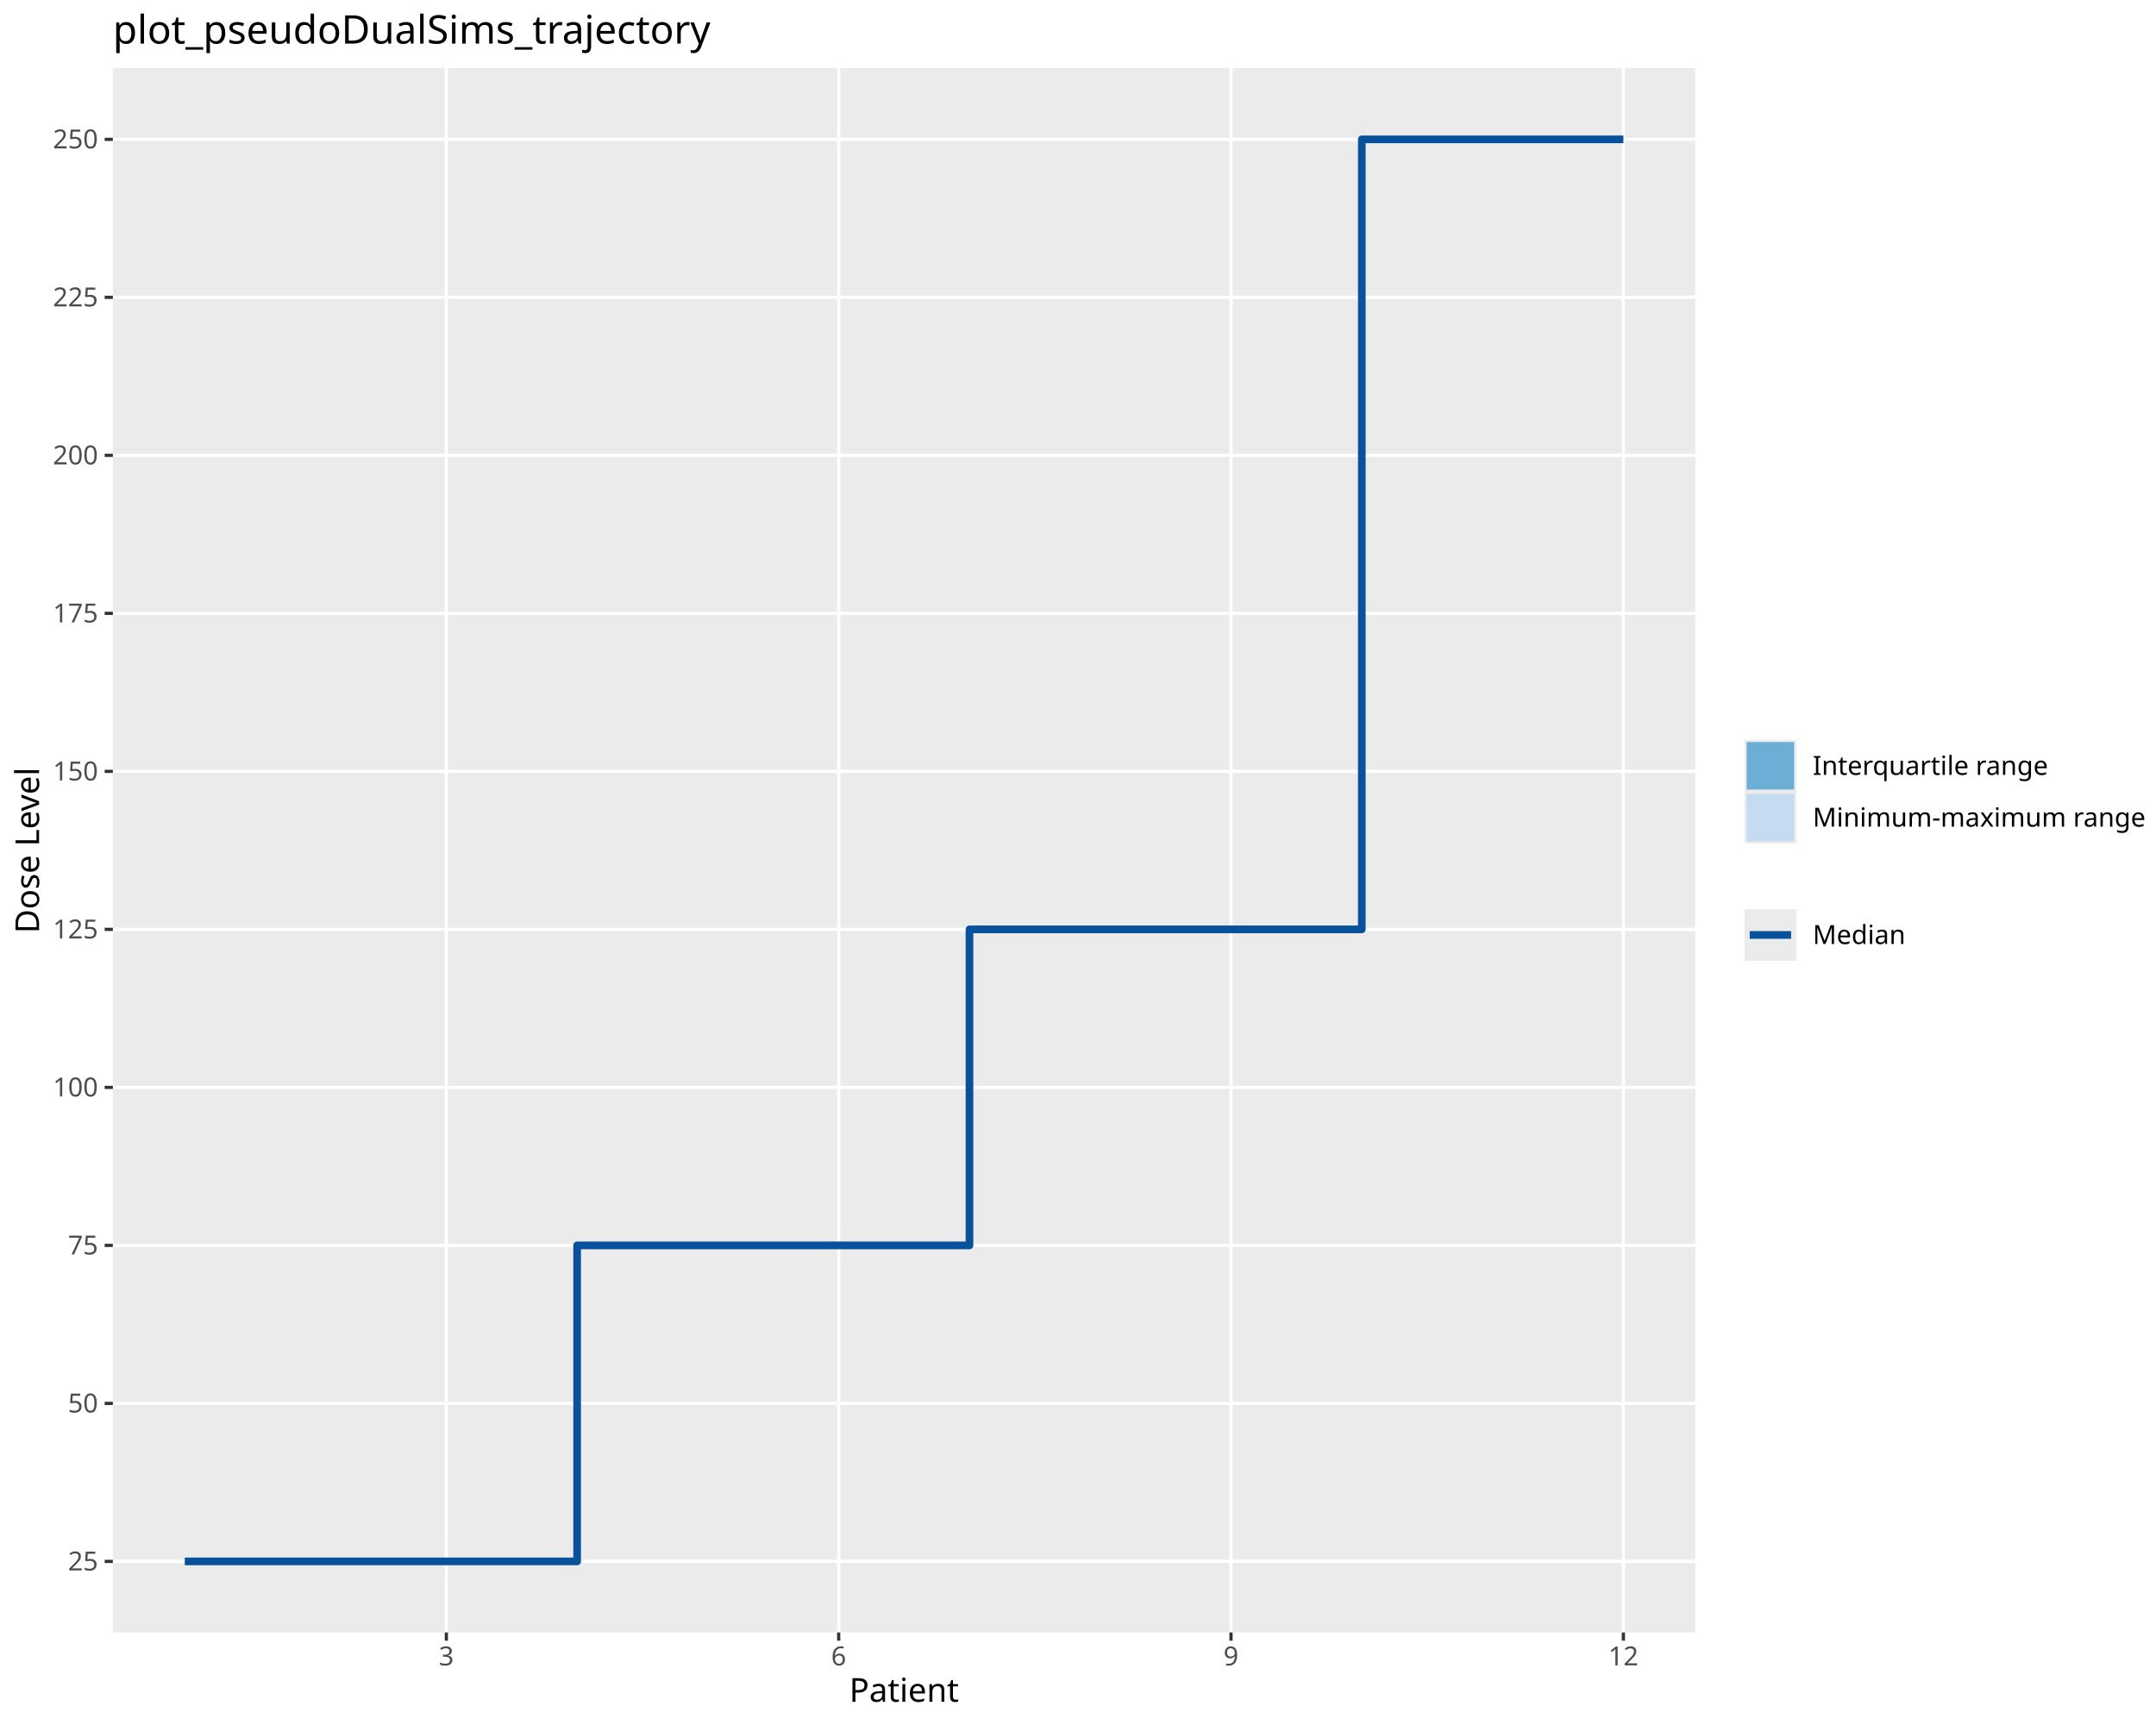
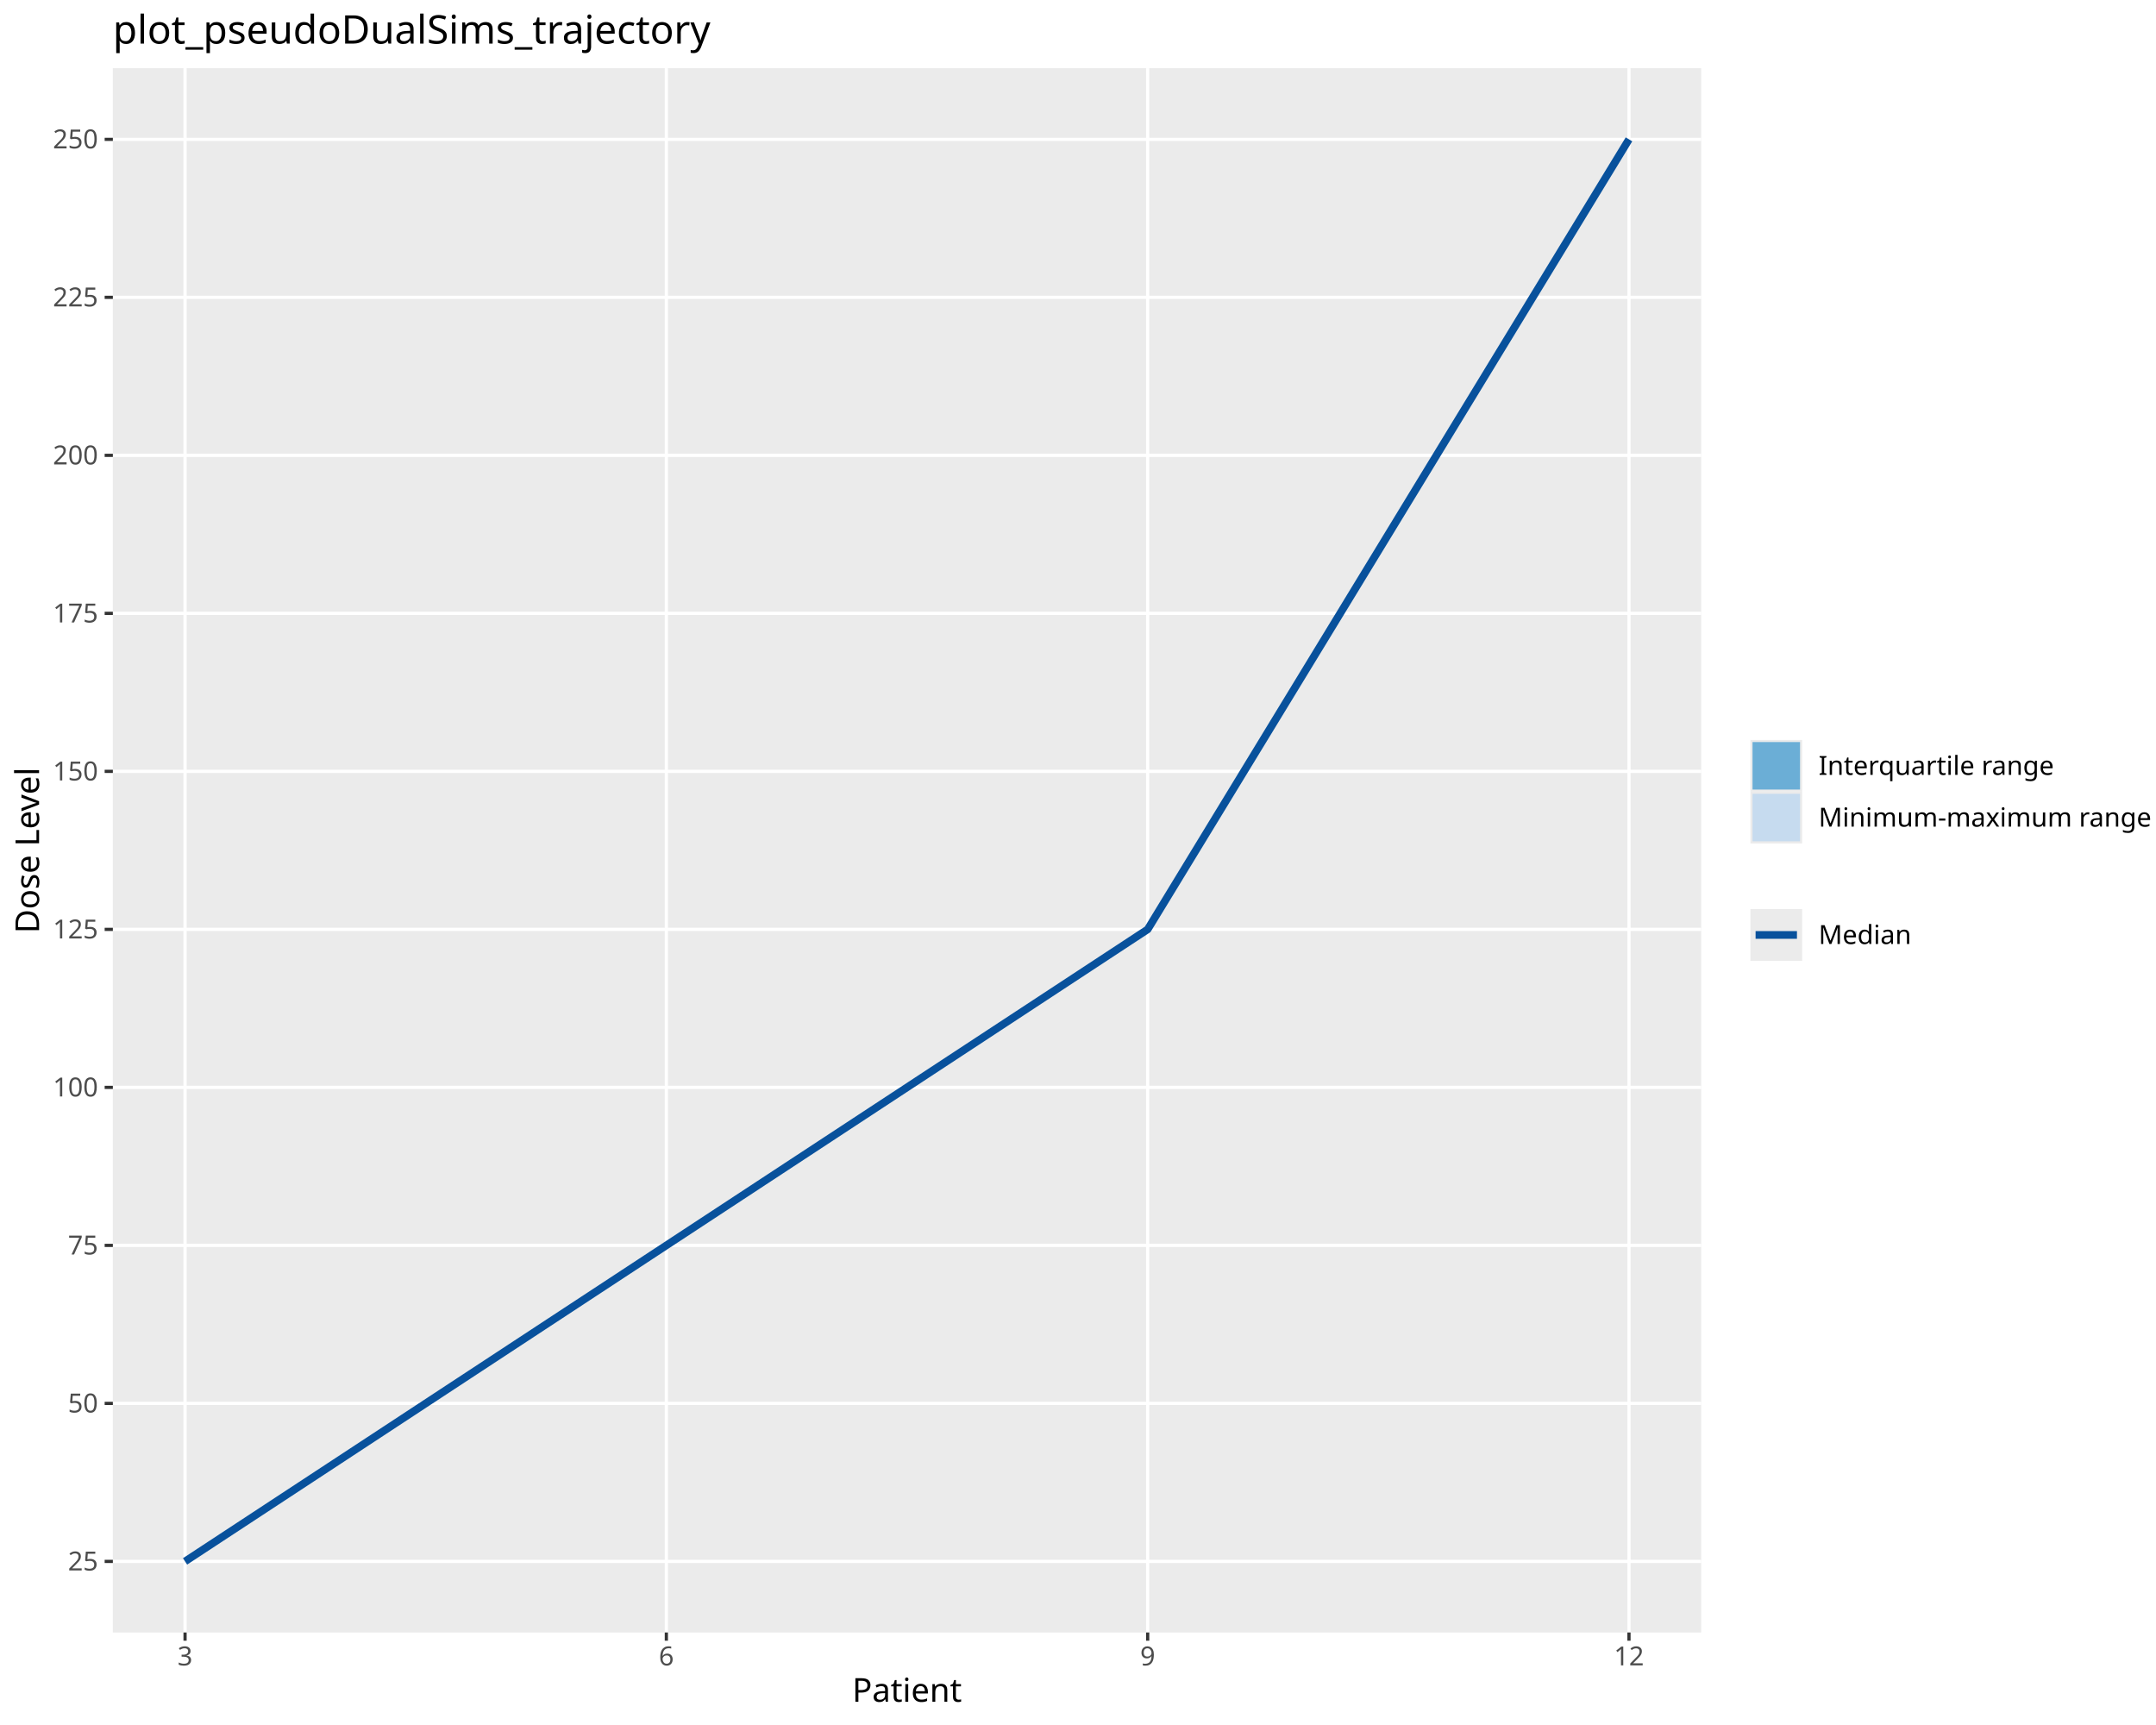
<svg xmlns="http://www.w3.org/2000/svg" class="svglite" data-engine-version="2.0" width="720.00pt" height="576.00pt" viewBox="0 0 720.00 576.00">
  <defs>
    <style type="text/css">
    .svglite line, .svglite polyline, .svglite polygon, .svglite path, .svglite rect, .svglite circle {
      fill: none;
      stroke: #000000;
      stroke-linecap: round;
      stroke-linejoin: round;
      stroke-miterlimit: 10.00;
    }
  </style>
  </defs>
  <rect width="100%" height="100%" style="stroke: none; fill: #FFFFFF;" />
  <defs>
    <clipPath id="cpMC4wMHw3MjAuMDB8MC4wMHw1NzYuMDA=">
      <rect x="0.00" y="0.00" width="720.00" height="576.00" />
    </clipPath>
  </defs>
  <g clip-path="url(#cpMC4wMHw3MjAuMDB8MC4wMHw1NzYuMDA=)">
    <rect x="0.00" y="0.00" width="720.00" height="576.00" style="stroke-width: 1.07; stroke: #FFFFFF; fill: #FFFFFF;" />
  </g>
  <defs>
-     <clipPath id="cpMzcuNjl8NTY2LjE1fDIyLjc4fDU0NS4xMQ==">
-       <rect x="37.69" y="22.78" width="528.46" height="522.33" />
+     <clipPath id="cpMzcuNjl8NTY4LjExfDIyLjc4fDU0NS4xMQ==">
+       <rect x="37.69" y="22.78" width="530.43" height="522.33" />
    </clipPath>
  </defs>
-   <g clip-path="url(#cpMzcuNjl8NTY2LjE1fDIyLjc4fDU0NS4xMQ==)">
-     <rect x="37.69" y="22.78" width="528.46" height="522.33" style="stroke-width: 1.07; stroke: none; fill: #EBEBEB;" />
-     <polyline points="37.69,521.37 566.15,521.37 " style="stroke-width: 1.07; stroke: #FFFFFF; stroke-linecap: butt;" />
-     <polyline points="37.69,468.61 566.15,468.61 " style="stroke-width: 1.07; stroke: #FFFFFF; stroke-linecap: butt;" />
-     <polyline points="37.69,415.85 566.15,415.85 " style="stroke-width: 1.07; stroke: #FFFFFF; stroke-linecap: butt;" />
-     <polyline points="37.69,363.09 566.15,363.09 " style="stroke-width: 1.07; stroke: #FFFFFF; stroke-linecap: butt;" />
-     <polyline points="37.69,310.33 566.15,310.33 " style="stroke-width: 1.07; stroke: #FFFFFF; stroke-linecap: butt;" />
-     <polyline points="37.69,257.57 566.15,257.57 " style="stroke-width: 1.07; stroke: #FFFFFF; stroke-linecap: butt;" />
-     <polyline points="37.69,204.81 566.15,204.81 " style="stroke-width: 1.07; stroke: #FFFFFF; stroke-linecap: butt;" />
-     <polyline points="37.69,152.05 566.15,152.05 " style="stroke-width: 1.07; stroke: #FFFFFF; stroke-linecap: butt;" />
-     <polyline points="37.69,99.29 566.15,99.29 " style="stroke-width: 1.07; stroke: #FFFFFF; stroke-linecap: butt;" />
-     <polyline points="37.69,46.53 566.15,46.53 " style="stroke-width: 1.07; stroke: #FFFFFF; stroke-linecap: butt;" />
-     <polyline points="149.06,545.11 149.06,22.78 " style="stroke-width: 1.07; stroke: #FFFFFF; stroke-linecap: butt;" />
-     <polyline points="280.08,545.11 280.08,22.78 " style="stroke-width: 1.07; stroke: #FFFFFF; stroke-linecap: butt;" />
-     <polyline points="411.10,545.11 411.10,22.78 " style="stroke-width: 1.07; stroke: #FFFFFF; stroke-linecap: butt;" />
-     <polyline points="542.13,545.11 542.13,22.78 " style="stroke-width: 1.07; stroke: #FFFFFF; stroke-linecap: butt;" />
-     <polygon points="61.71,521.37 105.38,521.37 105.38,521.37 149.06,521.37 149.06,521.37 192.73,521.37 192.73,415.85 236.41,415.85 236.41,415.85 280.08,415.85 280.08,415.85 323.76,415.85 323.76,310.33 367.43,310.33 367.43,310.33 411.10,310.33 411.10,310.33 454.78,310.33 454.78,46.53 498.45,46.53 498.45,46.53 542.13,46.53 542.13,46.53 542.13,46.53 542.13,46.53 498.45,46.53 498.45,46.53 454.78,46.53 454.78,310.33 411.10,310.33 411.10,310.33 367.43,310.33 367.43,310.33 323.76,310.33 323.76,415.85 280.08,415.85 280.08,415.85 236.41,415.85 236.41,415.85 192.73,415.85 192.73,521.37 149.06,521.37 149.06,521.37 105.38,521.37 105.38,521.37 61.71,521.37 " style="stroke-width: 0.00; stroke: none; stroke-linecap: butt; fill: #C6DBEF;" />
-     <polyline points="61.71,521.37 105.38,521.37 105.38,521.37 149.06,521.37 149.06,521.37 192.73,521.37 192.73,415.85 236.41,415.85 236.41,415.85 280.08,415.85 280.08,415.85 323.76,415.85 323.76,310.33 367.43,310.33 367.43,310.33 411.10,310.33 411.10,310.33 454.78,310.33 454.78,46.53 498.45,46.53 498.45,46.53 542.13,46.53 542.13,46.53 " style="stroke-width: 1.07; stroke: none; stroke-linecap: butt;" />
-     <polyline points="542.13,46.53 542.13,46.53 498.45,46.53 498.45,46.53 454.78,46.53 454.78,310.33 411.10,310.33 411.10,310.33 367.43,310.33 367.43,310.33 323.76,310.33 323.76,415.85 280.08,415.85 280.08,415.85 236.41,415.85 236.41,415.85 192.73,415.85 192.73,521.37 149.06,521.37 149.06,521.37 105.38,521.37 105.38,521.37 61.71,521.37 " style="stroke-width: 1.07; stroke: none; stroke-linecap: butt;" />
-     <polygon points="61.71,521.37 105.38,521.37 105.38,521.37 149.06,521.37 149.06,521.37 192.73,521.37 192.73,415.85 236.41,415.85 236.41,415.85 280.08,415.85 280.08,415.85 323.76,415.85 323.76,310.33 367.43,310.33 367.43,310.33 411.10,310.33 411.10,310.33 454.78,310.33 454.78,46.53 498.45,46.53 498.45,46.53 542.13,46.53 542.13,46.53 542.13,46.53 542.13,46.53 498.45,46.53 498.45,46.53 454.78,46.53 454.78,310.33 411.10,310.33 411.10,310.33 367.43,310.33 367.43,310.33 323.76,310.33 323.76,415.85 280.08,415.85 280.08,415.85 236.41,415.85 236.41,415.85 192.73,415.85 192.73,521.37 149.06,521.37 149.06,521.37 105.38,521.37 105.38,521.37 61.71,521.37 " style="stroke-width: 0.00; stroke: none; stroke-linecap: butt; fill: #6BAED6;" />
-     <polyline points="61.71,521.37 105.38,521.37 105.38,521.37 149.06,521.37 149.06,521.37 192.73,521.37 192.73,415.85 236.41,415.85 236.41,415.85 280.08,415.85 280.08,415.85 323.76,415.85 323.76,310.33 367.43,310.33 367.43,310.33 411.10,310.33 411.10,310.33 454.78,310.33 454.78,46.53 498.45,46.53 498.45,46.53 542.13,46.53 542.13,46.53 " style="stroke-width: 1.07; stroke: none; stroke-linecap: butt;" />
-     <polyline points="542.13,46.53 542.13,46.53 498.45,46.53 498.45,46.53 454.78,46.53 454.78,310.33 411.10,310.33 411.10,310.33 367.43,310.33 367.43,310.33 323.76,310.33 323.76,415.85 280.08,415.85 280.08,415.85 236.41,415.85 236.41,415.85 192.73,415.85 192.73,521.37 149.06,521.37 149.06,521.37 105.38,521.37 105.38,521.37 61.71,521.37 " style="stroke-width: 1.07; stroke: none; stroke-linecap: butt;" />
-     <polyline points="61.71,521.37 105.38,521.37 105.38,521.37 149.06,521.37 149.06,521.37 192.73,521.37 192.73,415.85 236.41,415.85 236.41,415.85 280.08,415.85 280.08,415.85 323.76,415.85 323.76,310.33 367.43,310.33 367.43,310.33 411.10,310.33 411.10,310.33 454.78,310.33 454.78,46.53 498.45,46.53 498.45,46.53 542.13,46.53 542.13,46.53 " style="stroke-width: 2.56; stroke: #08519C; stroke-linecap: butt;" />
+   <g clip-path="url(#cpMzcuNjl8NTY4LjExfDIyLjc4fDU0NS4xMQ==)">
+     <rect x="37.69" y="22.78" width="530.43" height="522.33" style="stroke-width: 1.07; stroke: none; fill: #EBEBEB;" />
+     <polyline points="37.69,521.37 568.11,521.37 " style="stroke-width: 1.07; stroke: #FFFFFF; stroke-linecap: butt;" />
+     <polyline points="37.69,468.61 568.11,468.61 " style="stroke-width: 1.07; stroke: #FFFFFF; stroke-linecap: butt;" />
+     <polyline points="37.69,415.85 568.11,415.85 " style="stroke-width: 1.07; stroke: #FFFFFF; stroke-linecap: butt;" />
+     <polyline points="37.69,363.09 568.11,363.09 " style="stroke-width: 1.07; stroke: #FFFFFF; stroke-linecap: butt;" />
+     <polyline points="37.69,310.33 568.11,310.33 " style="stroke-width: 1.07; stroke: #FFFFFF; stroke-linecap: butt;" />
+     <polyline points="37.69,257.57 568.11,257.57 " style="stroke-width: 1.07; stroke: #FFFFFF; stroke-linecap: butt;" />
+     <polyline points="37.69,204.81 568.11,204.81 " style="stroke-width: 1.07; stroke: #FFFFFF; stroke-linecap: butt;" />
+     <polyline points="37.69,152.05 568.11,152.05 " style="stroke-width: 1.07; stroke: #FFFFFF; stroke-linecap: butt;" />
+     <polyline points="37.69,99.29 568.11,99.29 " style="stroke-width: 1.07; stroke: #FFFFFF; stroke-linecap: butt;" />
+     <polyline points="37.69,46.53 568.11,46.53 " style="stroke-width: 1.07; stroke: #FFFFFF; stroke-linecap: butt;" />
+     <polyline points="61.80,545.11 61.80,22.78 " style="stroke-width: 1.07; stroke: #FFFFFF; stroke-linecap: butt;" />
+     <polyline points="222.53,545.11 222.53,22.78 " style="stroke-width: 1.07; stroke: #FFFFFF; stroke-linecap: butt;" />
+     <polyline points="383.27,545.11 383.27,22.78 " style="stroke-width: 1.07; stroke: #FFFFFF; stroke-linecap: butt;" />
+     <polyline points="544.00,545.11 544.00,22.78 " style="stroke-width: 1.07; stroke: #FFFFFF; stroke-linecap: butt;" />
+     <polygon points="61.80,521.37 222.53,415.85 383.27,310.33 544.00,46.53 544.00,46.53 383.27,310.33 222.53,415.85 61.80,521.37 " style="stroke-width: 0.00; stroke: none; stroke-linecap: butt; fill: #C6DBEF;" />
+     <polyline points="61.80,521.37 222.53,415.85 383.27,310.33 544.00,46.53 " style="stroke-width: 1.07; stroke: none; stroke-linecap: butt;" />
+     <polyline points="544.00,46.53 383.27,310.33 222.53,415.85 61.80,521.37 " style="stroke-width: 1.07; stroke: none; stroke-linecap: butt;" />
+     <polygon points="61.80,521.37 222.53,415.85 383.27,310.33 544.00,46.53 544.00,46.53 383.27,310.33 222.53,415.85 61.80,521.37 " style="stroke-width: 0.00; stroke: none; stroke-linecap: butt; fill: #6BAED6;" />
+     <polyline points="61.80,521.37 222.53,415.85 383.27,310.33 544.00,46.53 " style="stroke-width: 1.07; stroke: none; stroke-linecap: butt;" />
+     <polyline points="544.00,46.53 383.27,310.33 222.53,415.85 61.80,521.37 " style="stroke-width: 1.07; stroke: none; stroke-linecap: butt;" />
+     <polyline points="61.80,521.37 222.53,415.85 383.27,310.33 544.00,46.53 " style="stroke-width: 2.56; stroke: #08519C; stroke-linecap: butt;" />
  </g>
  <g clip-path="url(#cpMC4wMHw3MjAuMDB8MC4wMHw1NzYuMDA=)">
    <text x="32.76" y="524.40" text-anchor="end" style="font-size: 8.80px; fill: #4D4D4D; font-family: sans;" textLength="9.79px" lengthAdjust="spacingAndGlyphs">25</text>
    <text x="32.76" y="471.64" text-anchor="end" style="font-size: 8.80px; fill: #4D4D4D; font-family: sans;" textLength="9.79px" lengthAdjust="spacingAndGlyphs">50</text>
    <text x="32.76" y="418.88" text-anchor="end" style="font-size: 8.80px; fill: #4D4D4D; font-family: sans;" textLength="9.79px" lengthAdjust="spacingAndGlyphs">75</text>
    <text x="32.76" y="366.12" text-anchor="end" style="font-size: 8.80px; fill: #4D4D4D; font-family: sans;" textLength="14.68px" lengthAdjust="spacingAndGlyphs">100</text>
    <text x="32.76" y="313.36" text-anchor="end" style="font-size: 8.80px; fill: #4D4D4D; font-family: sans;" textLength="14.68px" lengthAdjust="spacingAndGlyphs">125</text>
    <text x="32.76" y="260.60" text-anchor="end" style="font-size: 8.80px; fill: #4D4D4D; font-family: sans;" textLength="14.68px" lengthAdjust="spacingAndGlyphs">150</text>
    <text x="32.76" y="207.84" text-anchor="end" style="font-size: 8.80px; fill: #4D4D4D; font-family: sans;" textLength="14.68px" lengthAdjust="spacingAndGlyphs">175</text>
    <text x="32.76" y="155.07" text-anchor="end" style="font-size: 8.80px; fill: #4D4D4D; font-family: sans;" textLength="14.68px" lengthAdjust="spacingAndGlyphs">200</text>
    <text x="32.76" y="102.31" text-anchor="end" style="font-size: 8.80px; fill: #4D4D4D; font-family: sans;" textLength="14.68px" lengthAdjust="spacingAndGlyphs">225</text>
    <text x="32.76" y="49.55" text-anchor="end" style="font-size: 8.80px; fill: #4D4D4D; font-family: sans;" textLength="14.68px" lengthAdjust="spacingAndGlyphs">250</text>
    <polyline points="34.95,521.37 37.69,521.37 " style="stroke-width: 1.07; stroke: #333333; stroke-linecap: butt;" />
    <polyline points="34.95,468.61 37.69,468.61 " style="stroke-width: 1.07; stroke: #333333; stroke-linecap: butt;" />
    <polyline points="34.95,415.85 37.69,415.85 " style="stroke-width: 1.07; stroke: #333333; stroke-linecap: butt;" />
    <polyline points="34.95,363.09 37.69,363.09 " style="stroke-width: 1.07; stroke: #333333; stroke-linecap: butt;" />
    <polyline points="34.95,310.33 37.69,310.33 " style="stroke-width: 1.07; stroke: #333333; stroke-linecap: butt;" />
    <polyline points="34.95,257.57 37.69,257.57 " style="stroke-width: 1.07; stroke: #333333; stroke-linecap: butt;" />
    <polyline points="34.95,204.81 37.69,204.81 " style="stroke-width: 1.07; stroke: #333333; stroke-linecap: butt;" />
    <polyline points="34.95,152.05 37.69,152.05 " style="stroke-width: 1.07; stroke: #333333; stroke-linecap: butt;" />
    <polyline points="34.95,99.29 37.69,99.29 " style="stroke-width: 1.07; stroke: #333333; stroke-linecap: butt;" />
    <polyline points="34.95,46.53 37.69,46.53 " style="stroke-width: 1.07; stroke: #333333; stroke-linecap: butt;" />
-     <polyline points="149.06,547.85 149.06,545.11 " style="stroke-width: 1.07; stroke: #333333; stroke-linecap: butt;" />
-     <polyline points="280.08,547.85 280.08,545.11 " style="stroke-width: 1.07; stroke: #333333; stroke-linecap: butt;" />
-     <polyline points="411.10,547.85 411.10,545.11 " style="stroke-width: 1.07; stroke: #333333; stroke-linecap: butt;" />
-     <polyline points="542.13,547.85 542.13,545.11 " style="stroke-width: 1.07; stroke: #333333; stroke-linecap: butt;" />
-     <text x="149.06" y="556.10" text-anchor="middle" style="font-size: 8.80px; fill: #4D4D4D; font-family: sans;" textLength="4.89px" lengthAdjust="spacingAndGlyphs">3</text>
-     <text x="280.08" y="556.10" text-anchor="middle" style="font-size: 8.80px; fill: #4D4D4D; font-family: sans;" textLength="4.89px" lengthAdjust="spacingAndGlyphs">6</text>
-     <text x="411.10" y="556.10" text-anchor="middle" style="font-size: 8.80px; fill: #4D4D4D; font-family: sans;" textLength="4.89px" lengthAdjust="spacingAndGlyphs">9</text>
-     <text x="542.13" y="556.10" text-anchor="middle" style="font-size: 8.80px; fill: #4D4D4D; font-family: sans;" textLength="9.79px" lengthAdjust="spacingAndGlyphs">12</text>
-     <text x="301.92" y="568.24" text-anchor="middle" style="font-size: 11.00px; font-family: sans;" textLength="34.25px" lengthAdjust="spacingAndGlyphs">Patient</text>
+     <polyline points="61.80,547.85 61.80,545.11 " style="stroke-width: 1.07; stroke: #333333; stroke-linecap: butt;" />
+     <polyline points="222.53,547.85 222.53,545.11 " style="stroke-width: 1.07; stroke: #333333; stroke-linecap: butt;" />
+     <polyline points="383.27,547.85 383.27,545.11 " style="stroke-width: 1.07; stroke: #333333; stroke-linecap: butt;" />
+     <polyline points="544.00,547.85 544.00,545.11 " style="stroke-width: 1.07; stroke: #333333; stroke-linecap: butt;" />
+     <text x="61.80" y="556.10" text-anchor="middle" style="font-size: 8.80px; fill: #4D4D4D; font-family: sans;" textLength="4.89px" lengthAdjust="spacingAndGlyphs">3</text>
+     <text x="222.53" y="556.10" text-anchor="middle" style="font-size: 8.80px; fill: #4D4D4D; font-family: sans;" textLength="4.89px" lengthAdjust="spacingAndGlyphs">6</text>
+     <text x="383.27" y="556.10" text-anchor="middle" style="font-size: 8.80px; fill: #4D4D4D; font-family: sans;" textLength="4.89px" lengthAdjust="spacingAndGlyphs">9</text>
+     <text x="544.00" y="556.10" text-anchor="middle" style="font-size: 8.80px; fill: #4D4D4D; font-family: sans;" textLength="9.79px" lengthAdjust="spacingAndGlyphs">12</text>
+     <text x="302.90" y="568.24" text-anchor="middle" style="font-size: 11.00px; font-family: sans;" textLength="34.25px" lengthAdjust="spacingAndGlyphs">Patient</text>
    <text transform="translate(13.05,283.95) rotate(-90)" text-anchor="middle" style="font-size: 11.00px; font-family: sans;" textLength="55.04px" lengthAdjust="spacingAndGlyphs">Dose Level</text>
-     <rect x="577.11" y="241.59" width="137.41" height="45.52" style="stroke-width: 1.07; stroke: none; fill: #FFFFFF;" />
-     <rect x="582.59" y="247.07" width="17.28" height="17.28" style="stroke-width: 1.07; stroke: none; fill: #EBEBEB;" />
-     <rect x="583.30" y="247.78" width="15.86" height="15.86" style="stroke-width: 1.07; stroke: none; stroke-linecap: butt; fill: #6BAED6;" />
-     <rect x="582.59" y="264.35" width="17.28" height="17.28" style="stroke-width: 1.07; stroke: none; fill: #EBEBEB;" />
-     <rect x="583.30" y="265.06" width="15.86" height="15.86" style="stroke-width: 1.07; stroke: none; stroke-linecap: butt; fill: #C6DBEF;" />
-     <text x="605.35" y="258.74" style="font-size: 8.80px; font-family: sans;" textLength="71.42px" lengthAdjust="spacingAndGlyphs">Interquartile range</text>
-     <text x="605.35" y="276.02" style="font-size: 8.80px; font-family: sans;" textLength="103.69px" lengthAdjust="spacingAndGlyphs">Minimum-maximum range</text>
-     <rect x="577.11" y="298.07" width="62.58" height="28.24" style="stroke-width: 1.07; stroke: none; fill: #FFFFFF;" />
-     <rect x="582.59" y="303.55" width="17.28" height="17.28" style="stroke-width: 1.07; stroke: none; fill: #EBEBEB;" />
-     <line x1="584.32" y1="312.19" x2="598.14" y2="312.19" style="stroke-width: 2.56; stroke: #08519C; stroke-linecap: butt;" />
-     <text x="605.35" y="315.21" style="font-size: 8.80px; font-family: sans;" textLength="28.87px" lengthAdjust="spacingAndGlyphs">Median</text>
+     <rect x="579.07" y="241.59" width="135.45" height="45.52" style="stroke-width: 1.07; stroke: none; fill: #FFFFFF;" />
+     <rect x="584.55" y="247.07" width="17.28" height="17.28" style="stroke-width: 1.07; stroke: none; fill: #EBEBEB;" />
+     <rect x="585.26" y="247.78" width="15.86" height="15.86" style="stroke-width: 1.07; stroke: none; stroke-linecap: butt; fill: #6BAED6;" />
+     <rect x="584.55" y="264.35" width="17.28" height="17.28" style="stroke-width: 1.07; stroke: none; fill: #EBEBEB;" />
+     <rect x="585.26" y="265.06" width="15.86" height="15.86" style="stroke-width: 1.07; stroke: none; stroke-linecap: butt; fill: #C6DBEF;" />
+     <text x="607.31" y="258.74" style="font-size: 8.80px; font-family: sans;" textLength="71.42px" lengthAdjust="spacingAndGlyphs">Interquartile range</text>
+     <text x="607.31" y="276.02" style="font-size: 8.80px; font-family: sans;" textLength="101.73px" lengthAdjust="spacingAndGlyphs">Minimum-maximum range</text>
+     <rect x="579.07" y="298.07" width="62.58" height="28.24" style="stroke-width: 1.07; stroke: none; fill: #FFFFFF;" />
+     <rect x="584.55" y="303.55" width="17.28" height="17.28" style="stroke-width: 1.07; stroke: none; fill: #EBEBEB;" />
+     <line x1="586.28" y1="312.19" x2="600.10" y2="312.19" style="stroke-width: 2.56; stroke: #08519C; stroke-linecap: butt;" />
+     <text x="607.31" y="315.21" style="font-size: 8.80px; font-family: sans;" textLength="28.87px" lengthAdjust="spacingAndGlyphs">Median</text>
    <text x="37.69" y="14.56" style="font-size: 13.20px; font-family: sans;" textLength="190.06px" lengthAdjust="spacingAndGlyphs">plot_pseudoDualSims_trajectory</text>
  </g>
</svg>
